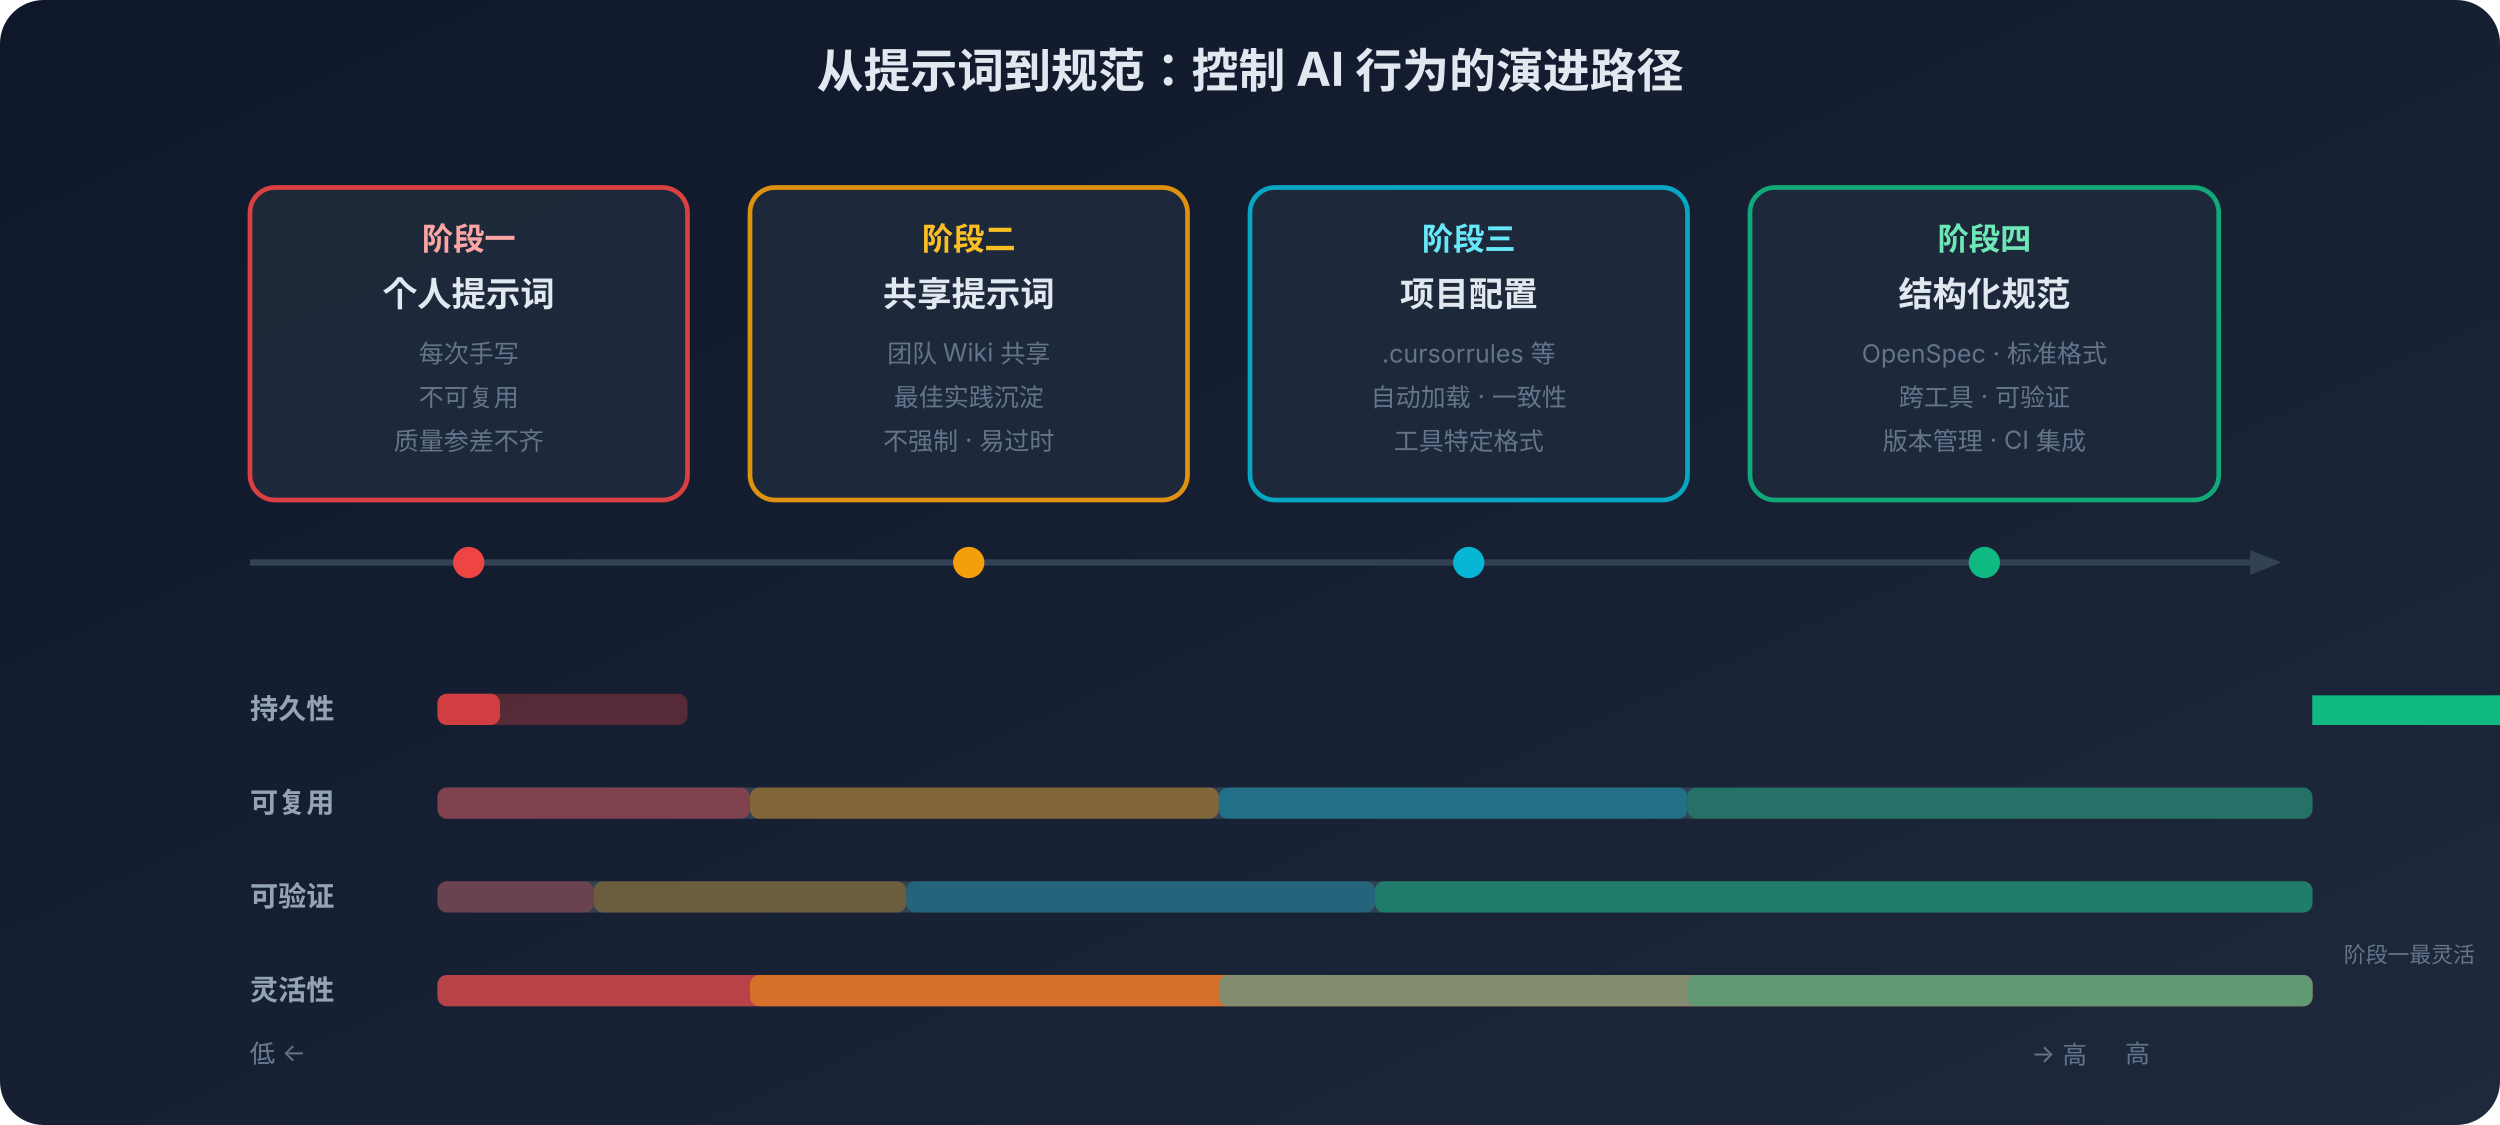
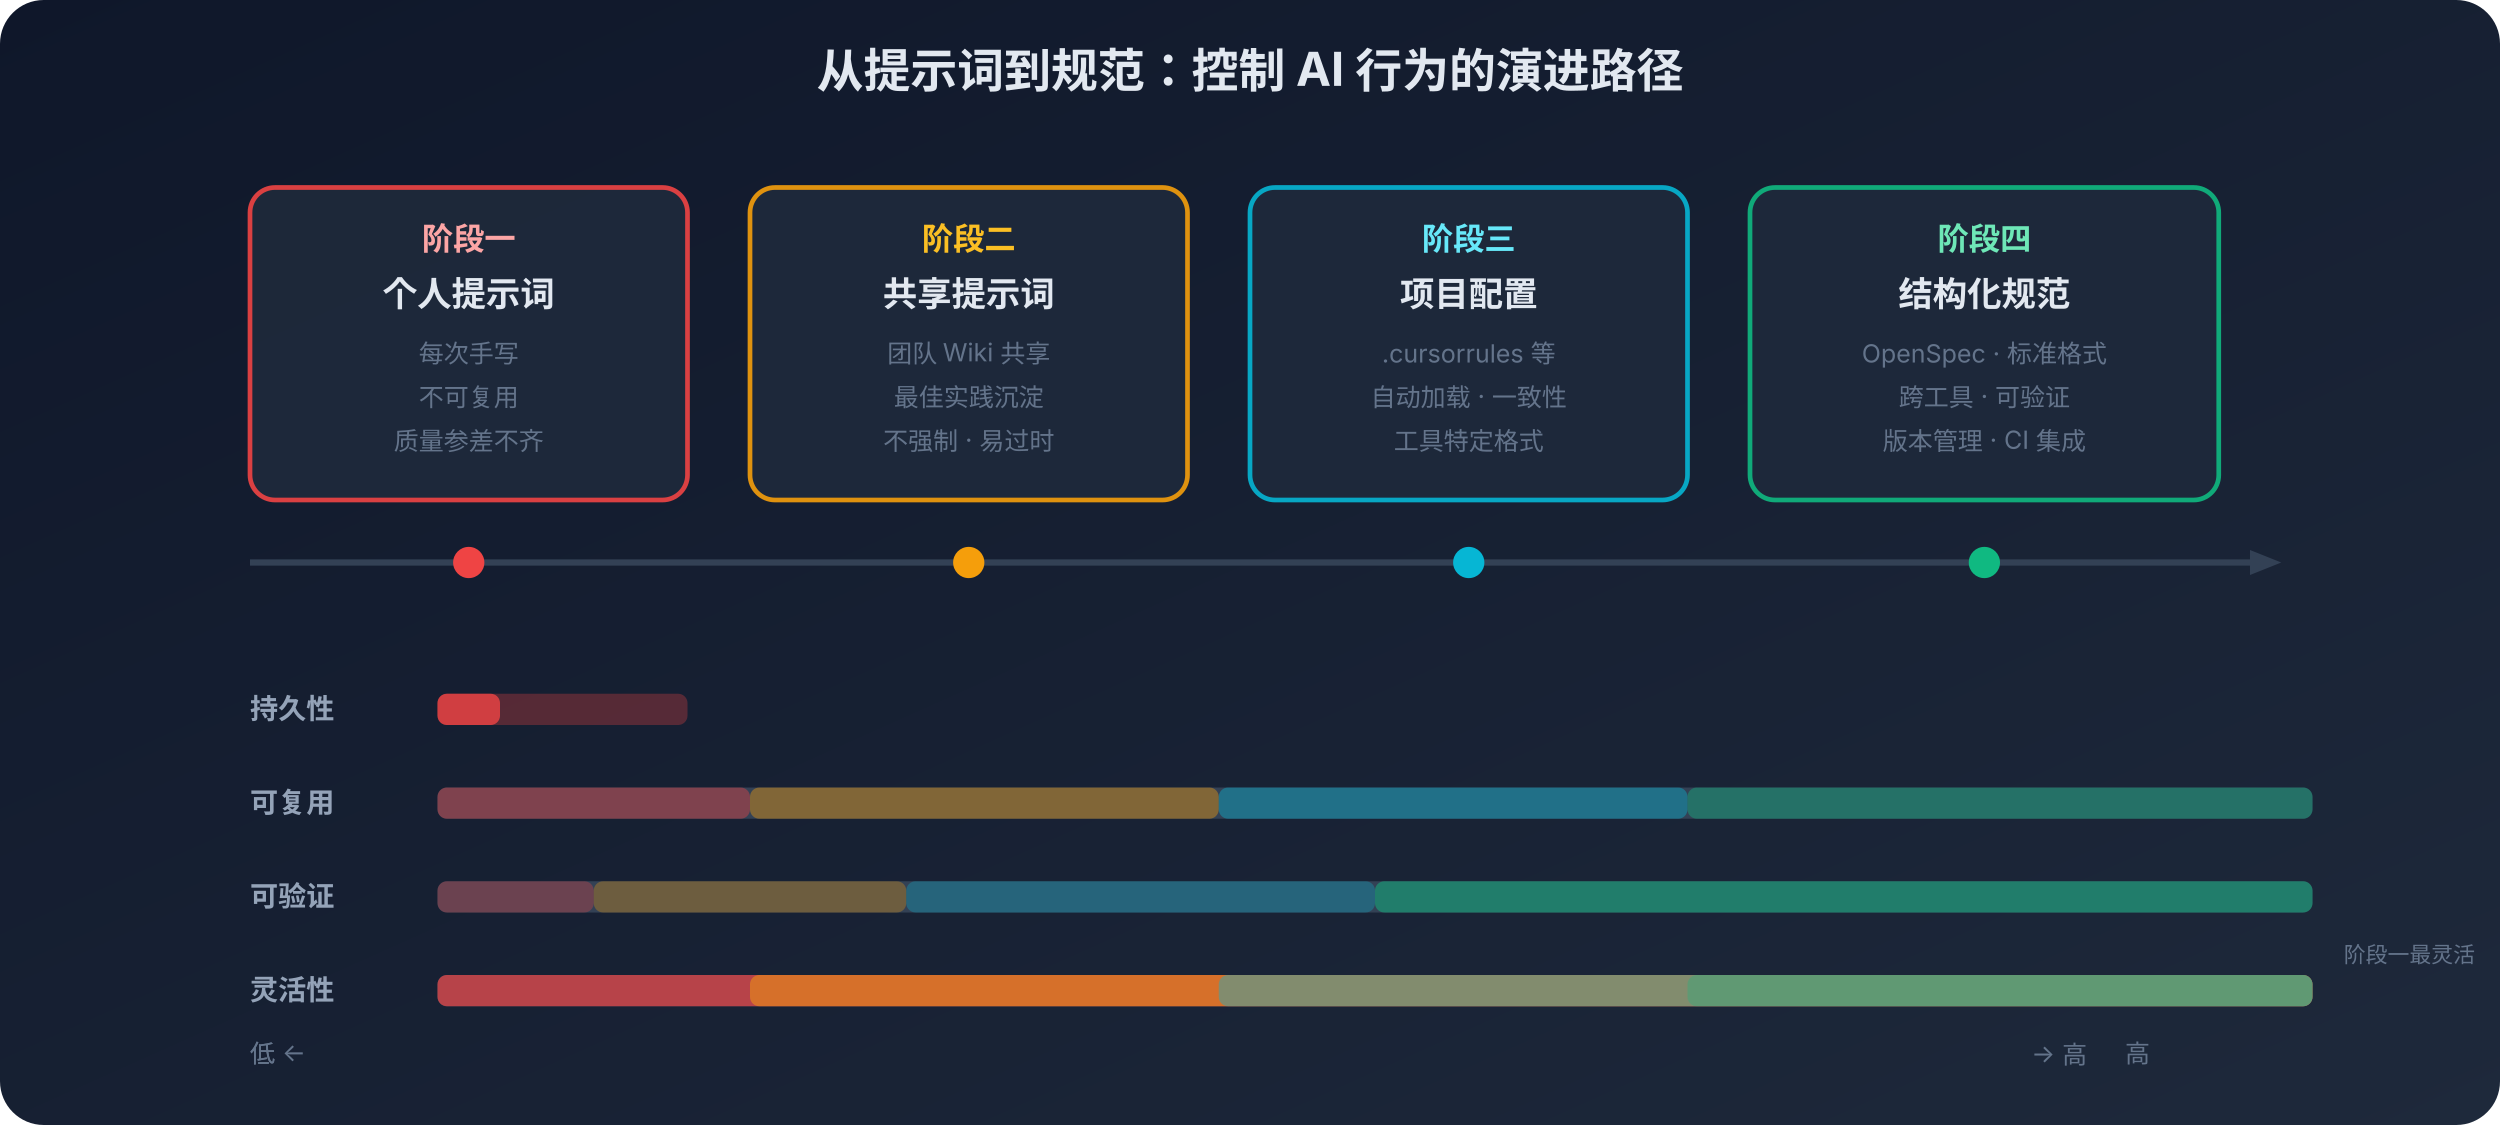
<svg xmlns="http://www.w3.org/2000/svg" viewBox="0 0 800 360" font-family="'SF Pro Display', 'PingFang SC', -apple-system, BlinkMacSystemFont, 'Segoe UI', sans-serif">
  <defs>
    <linearGradient id="bgGrad" x1="0%" y1="0%" x2="100%" y2="100%">
      <stop offset="0%" style="stop-color:#0f172a" />
      <stop offset="100%" style="stop-color:#1e293b" />
    </linearGradient>
  </defs>
  <rect width="800" height="360" rx="14" fill="url(#bgGrad)" />
  <text x="400" y="28" text-anchor="middle" fill="#e2e8f0" font-size="15" font-weight="700">从提示词到规范：控制 AI 行为的演进路径</text>
  <line x1="80" y1="180" x2="720" y2="180" stroke="#334155" stroke-width="2" />
  <polygon points="720,176 730,180 720,184" fill="#334155" />
  <g transform="translate(80, 60)">
    <rect width="140" height="100" rx="8" fill="#1e293b" stroke="#ef4444" stroke-width="1.5" opacity="0.9" />
    <text x="70" y="20" text-anchor="middle" fill="#fca5a5" font-size="10" font-weight="700">阶段一</text>
    <text x="70" y="38" text-anchor="middle" fill="#e2e8f0" font-size="11" font-weight="600">个人提示词</text>
    <text x="70" y="56" text-anchor="middle" fill="#64748b" font-size="8">每次手写</text>
    <text x="70" y="70" text-anchor="middle" fill="#64748b" font-size="8">不可复用</text>
    <text x="70" y="84" text-anchor="middle" fill="#64748b" font-size="8">质量参差不齐</text>
  </g>
  <circle cx="150" cy="180" r="5" fill="#ef4444" />
  <g transform="translate(240, 60)">
    <rect width="140" height="100" rx="8" fill="#1e293b" stroke="#f59e0b" stroke-width="1.5" opacity="0.9" />
    <text x="70" y="20" text-anchor="middle" fill="#fbbf24" font-size="10" font-weight="700">阶段二</text>
    <text x="70" y="38" text-anchor="middle" fill="#e2e8f0" font-size="11" font-weight="600">共享提示词</text>
    <text x="70" y="56" text-anchor="middle" fill="#64748b" font-size="8">团队 Wiki 共享</text>
    <text x="70" y="70" text-anchor="middle" fill="#64748b" font-size="8">最佳实践沉淀</text>
    <text x="70" y="84" text-anchor="middle" fill="#64748b" font-size="8">不强制 · 易过时</text>
  </g>
  <circle cx="310" cy="180" r="5" fill="#f59e0b" />
  <g transform="translate(400, 60)">
    <rect width="140" height="100" rx="8" fill="#1e293b" stroke="#06b6d4" stroke-width="1.5" opacity="0.9" />
    <text x="70" y="20" text-anchor="middle" fill="#67e8f9" font-size="10" font-weight="700">阶段三</text>
    <text x="70" y="38" text-anchor="middle" fill="#e2e8f0" font-size="11" font-weight="600">项目配置</text>
    <text x="70" y="56" text-anchor="middle" fill="#64748b" font-size="8">.cursorrules 等</text>
    <text x="70" y="70" text-anchor="middle" fill="#64748b" font-size="8">自动加载 · 一致性</text>
    <text x="70" y="84" text-anchor="middle" fill="#64748b" font-size="8">工具特定格式</text>
  </g>
  <circle cx="470" cy="180" r="5" fill="#06b6d4" />
  <g transform="translate(560, 60)">
    <rect width="150" height="100" rx="8" fill="#1e293b" stroke="#10b981" stroke-width="1.5" opacity="0.9" />
    <text x="75" y="20" text-anchor="middle" fill="#6ee7b7" font-size="10" font-weight="700">阶段四</text>
    <text x="75" y="38" text-anchor="middle" fill="#e2e8f0" font-size="11" font-weight="600">结构化规范</text>
    <text x="75" y="56" text-anchor="middle" fill="#64748b" font-size="8">OpenSpec · 标准格式</text>
    <text x="75" y="70" text-anchor="middle" fill="#64748b" font-size="8">跨工具 · 可验证</text>
    <text x="75" y="84" text-anchor="middle" fill="#64748b" font-size="8">版本管理 · CI 集成</text>
  </g>
  <circle cx="635" cy="180" r="5" fill="#10b981" />
  <g transform="translate(80, 210)">
    <text x="0" y="20" fill="#94a3b8" font-size="9" font-weight="600">持久性</text>
    <rect x="60" y="12" width="80" height="10" rx="3" fill="#ef4444" opacity="0.3" />
    <rect x="60" y="12" width="20" height="10" rx="3" fill="#ef4444" opacity="0.8" />
-     <text x="660" y="20" fill="#10b981" font-size="8">████████████</text>
  </g>
  <g transform="translate(80, 240)">
    <text x="0" y="20" fill="#94a3b8" font-size="9" font-weight="600">可复用</text>
    <rect x="60" y="12" width="600" height="10" rx="3" fill="#334155" />
    <rect x="60" y="12" width="100" height="10" rx="3" fill="#ef4444" opacity="0.4" />
    <rect x="160" y="12" width="150" height="10" rx="3" fill="#f59e0b" opacity="0.4" />
    <rect x="310" y="12" width="150" height="10" rx="3" fill="#06b6d4" opacity="0.4" />
    <rect x="460" y="12" width="200" height="10" rx="3" fill="#10b981" opacity="0.4" />
  </g>
  <g transform="translate(80, 270)">
    <text x="0" y="20" fill="#94a3b8" font-size="9" font-weight="600">可验证</text>
    <rect x="60" y="12" width="600" height="10" rx="3" fill="#334155" />
    <rect x="60" y="12" width="50" height="10" rx="3" fill="#ef4444" opacity="0.3" />
    <rect x="110" y="12" width="100" height="10" rx="3" fill="#f59e0b" opacity="0.3" />
    <rect x="210" y="12" width="150" height="10" rx="3" fill="#06b6d4" opacity="0.3" />
    <rect x="360" y="12" width="300" height="10" rx="3" fill="#10b981" opacity="0.5" />
  </g>
  <g transform="translate(80, 300)">
    <text x="0" y="20" fill="#94a3b8" font-size="9" font-weight="600">灵活性</text>
    <rect x="60" y="12" width="600" height="10" rx="3" fill="#334155" />
    <rect x="60" y="12" width="600" height="10" rx="3" fill="#ef4444" opacity="0.7" />
    <rect x="160" y="12" width="500" height="10" rx="3" fill="#f59e0b" opacity="0.5" />
    <rect x="310" y="12" width="350" height="10" rx="3" fill="#06b6d4" opacity="0.4" />
    <rect x="460" y="12" width="200" height="10" rx="3" fill="#10b981" opacity="0.3" />
    <text x="670" y="8" fill="#64748b" font-size="7">阶段一最灵活</text>
  </g>
  <text x="80" y="340" fill="#64748b" font-size="8">低</text>
  <text x="680" y="340" fill="#64748b" font-size="8">高</text>
  <text x="80" y="340" fill="#64748b" font-size="8">低 ←</text>
  <text x="650" y="340" fill="#64748b" font-size="8">→ 高</text>
</svg>
